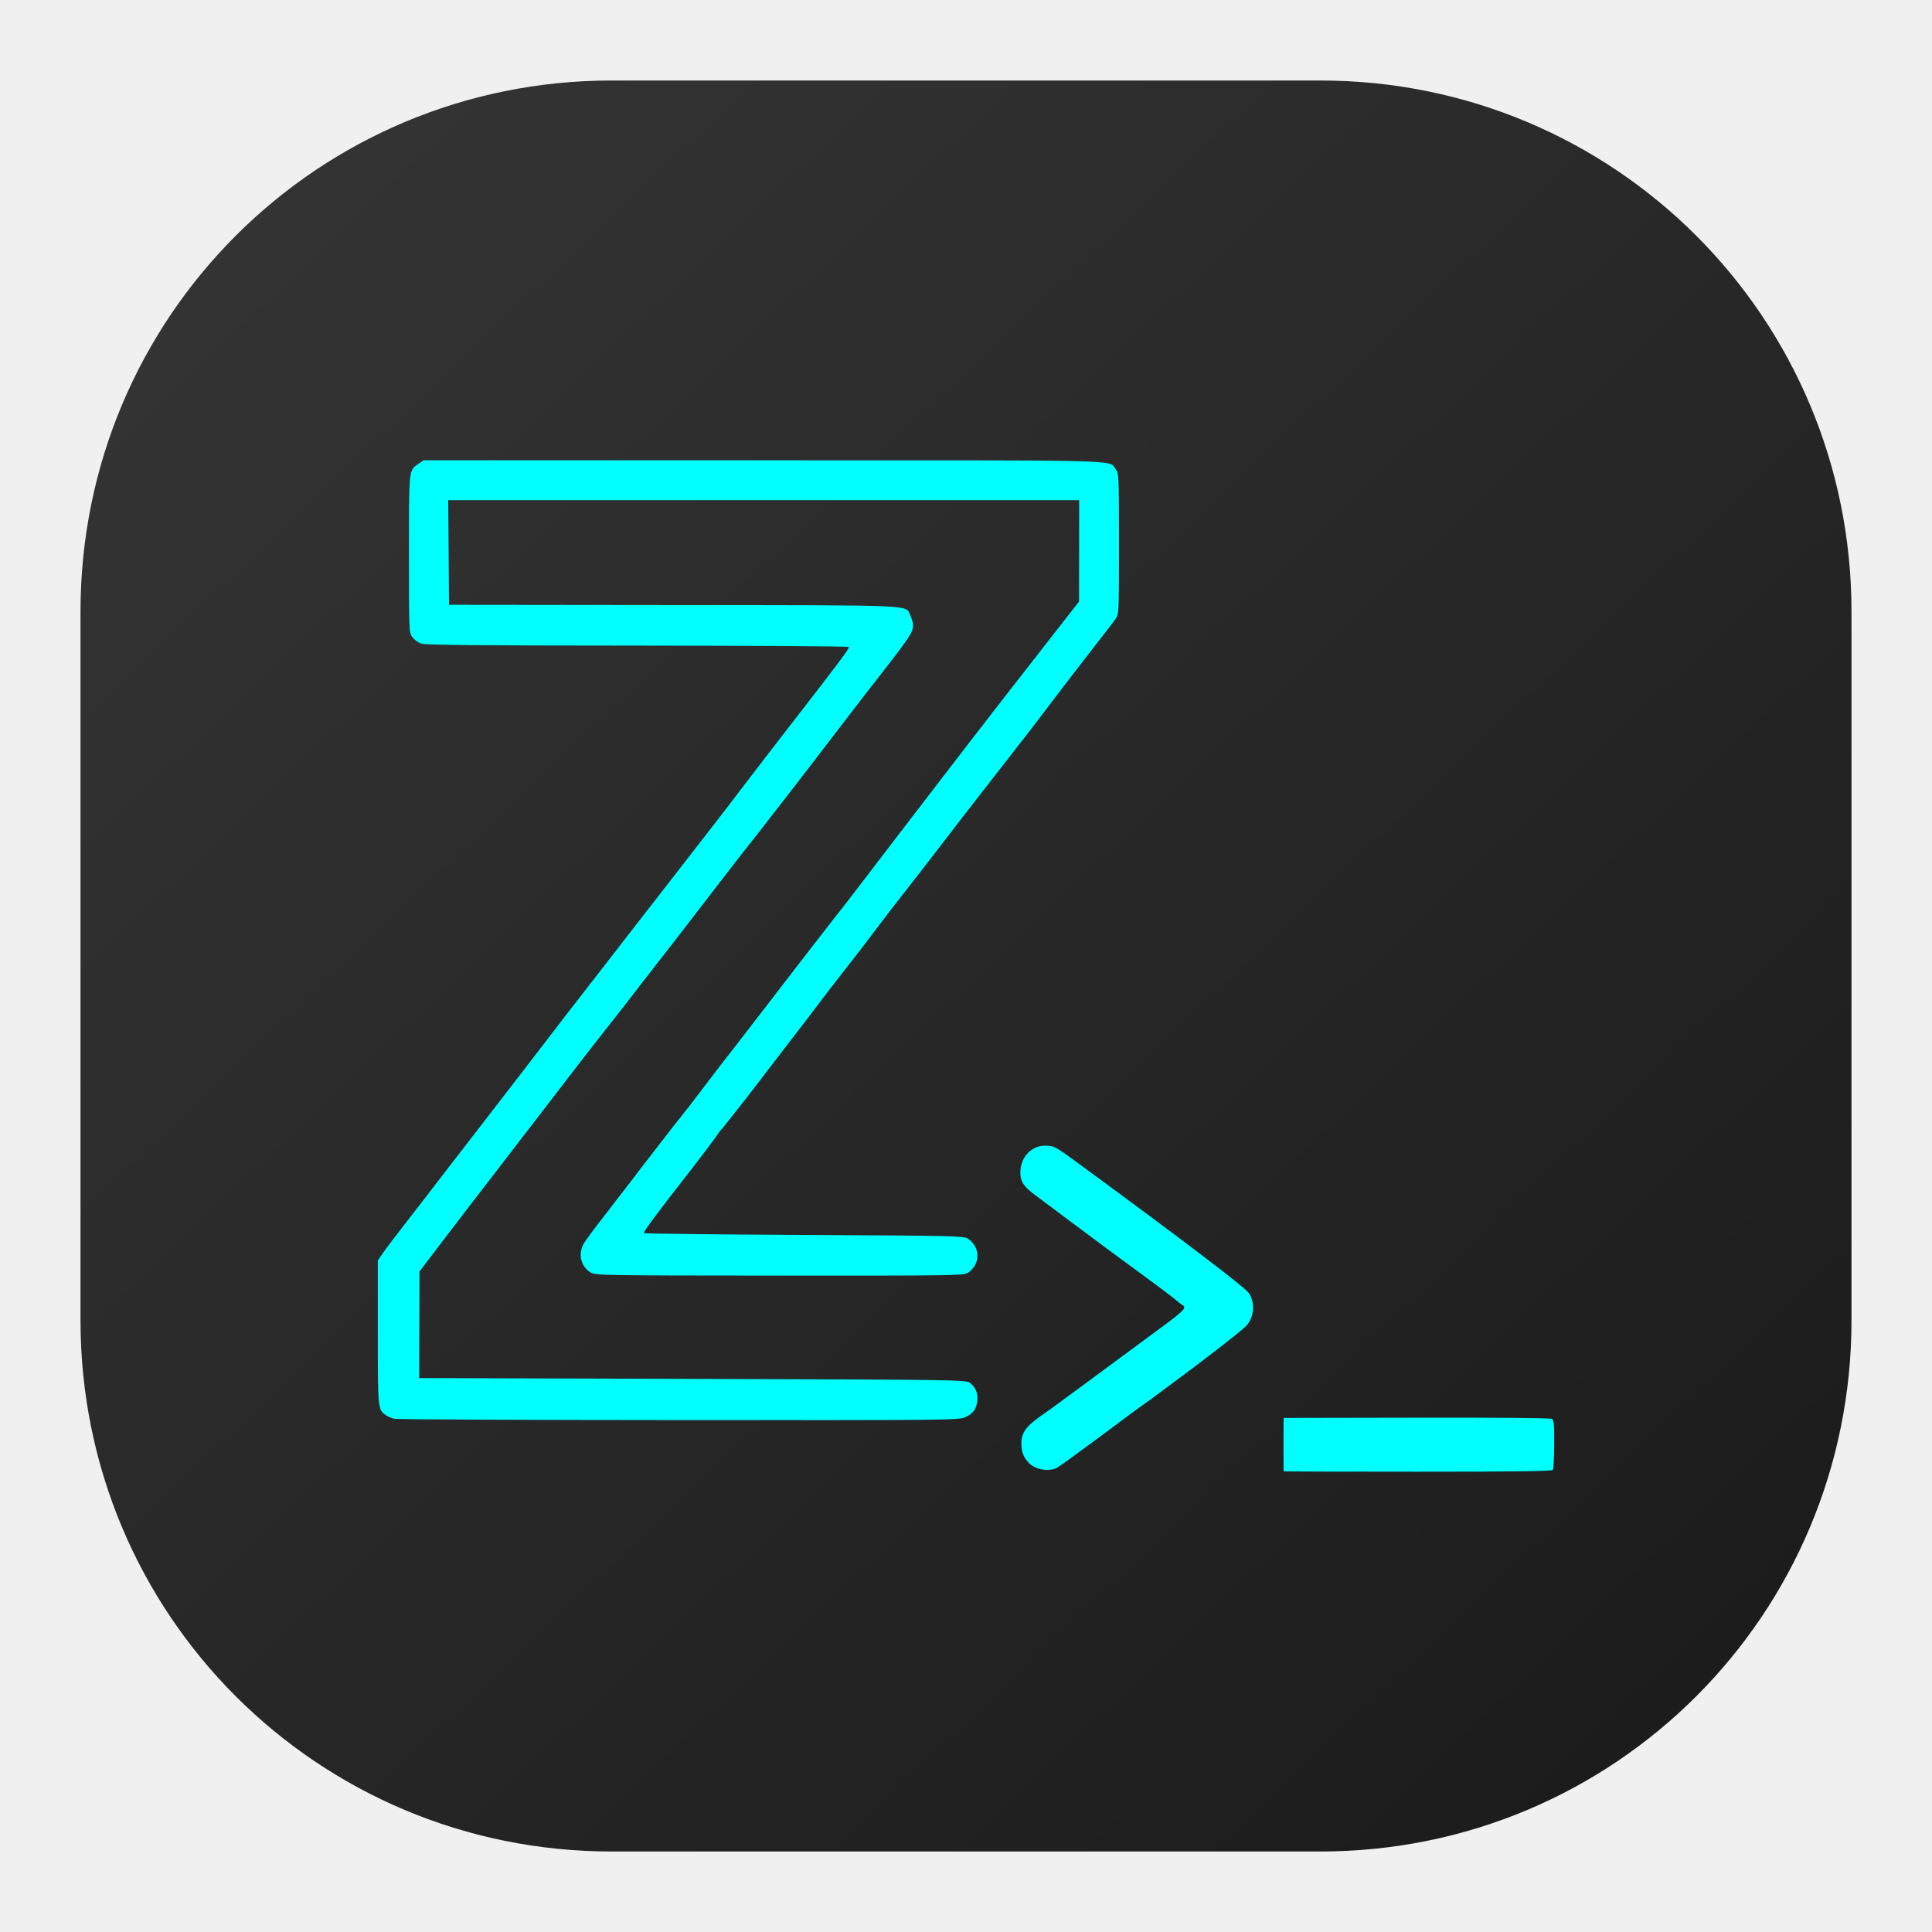
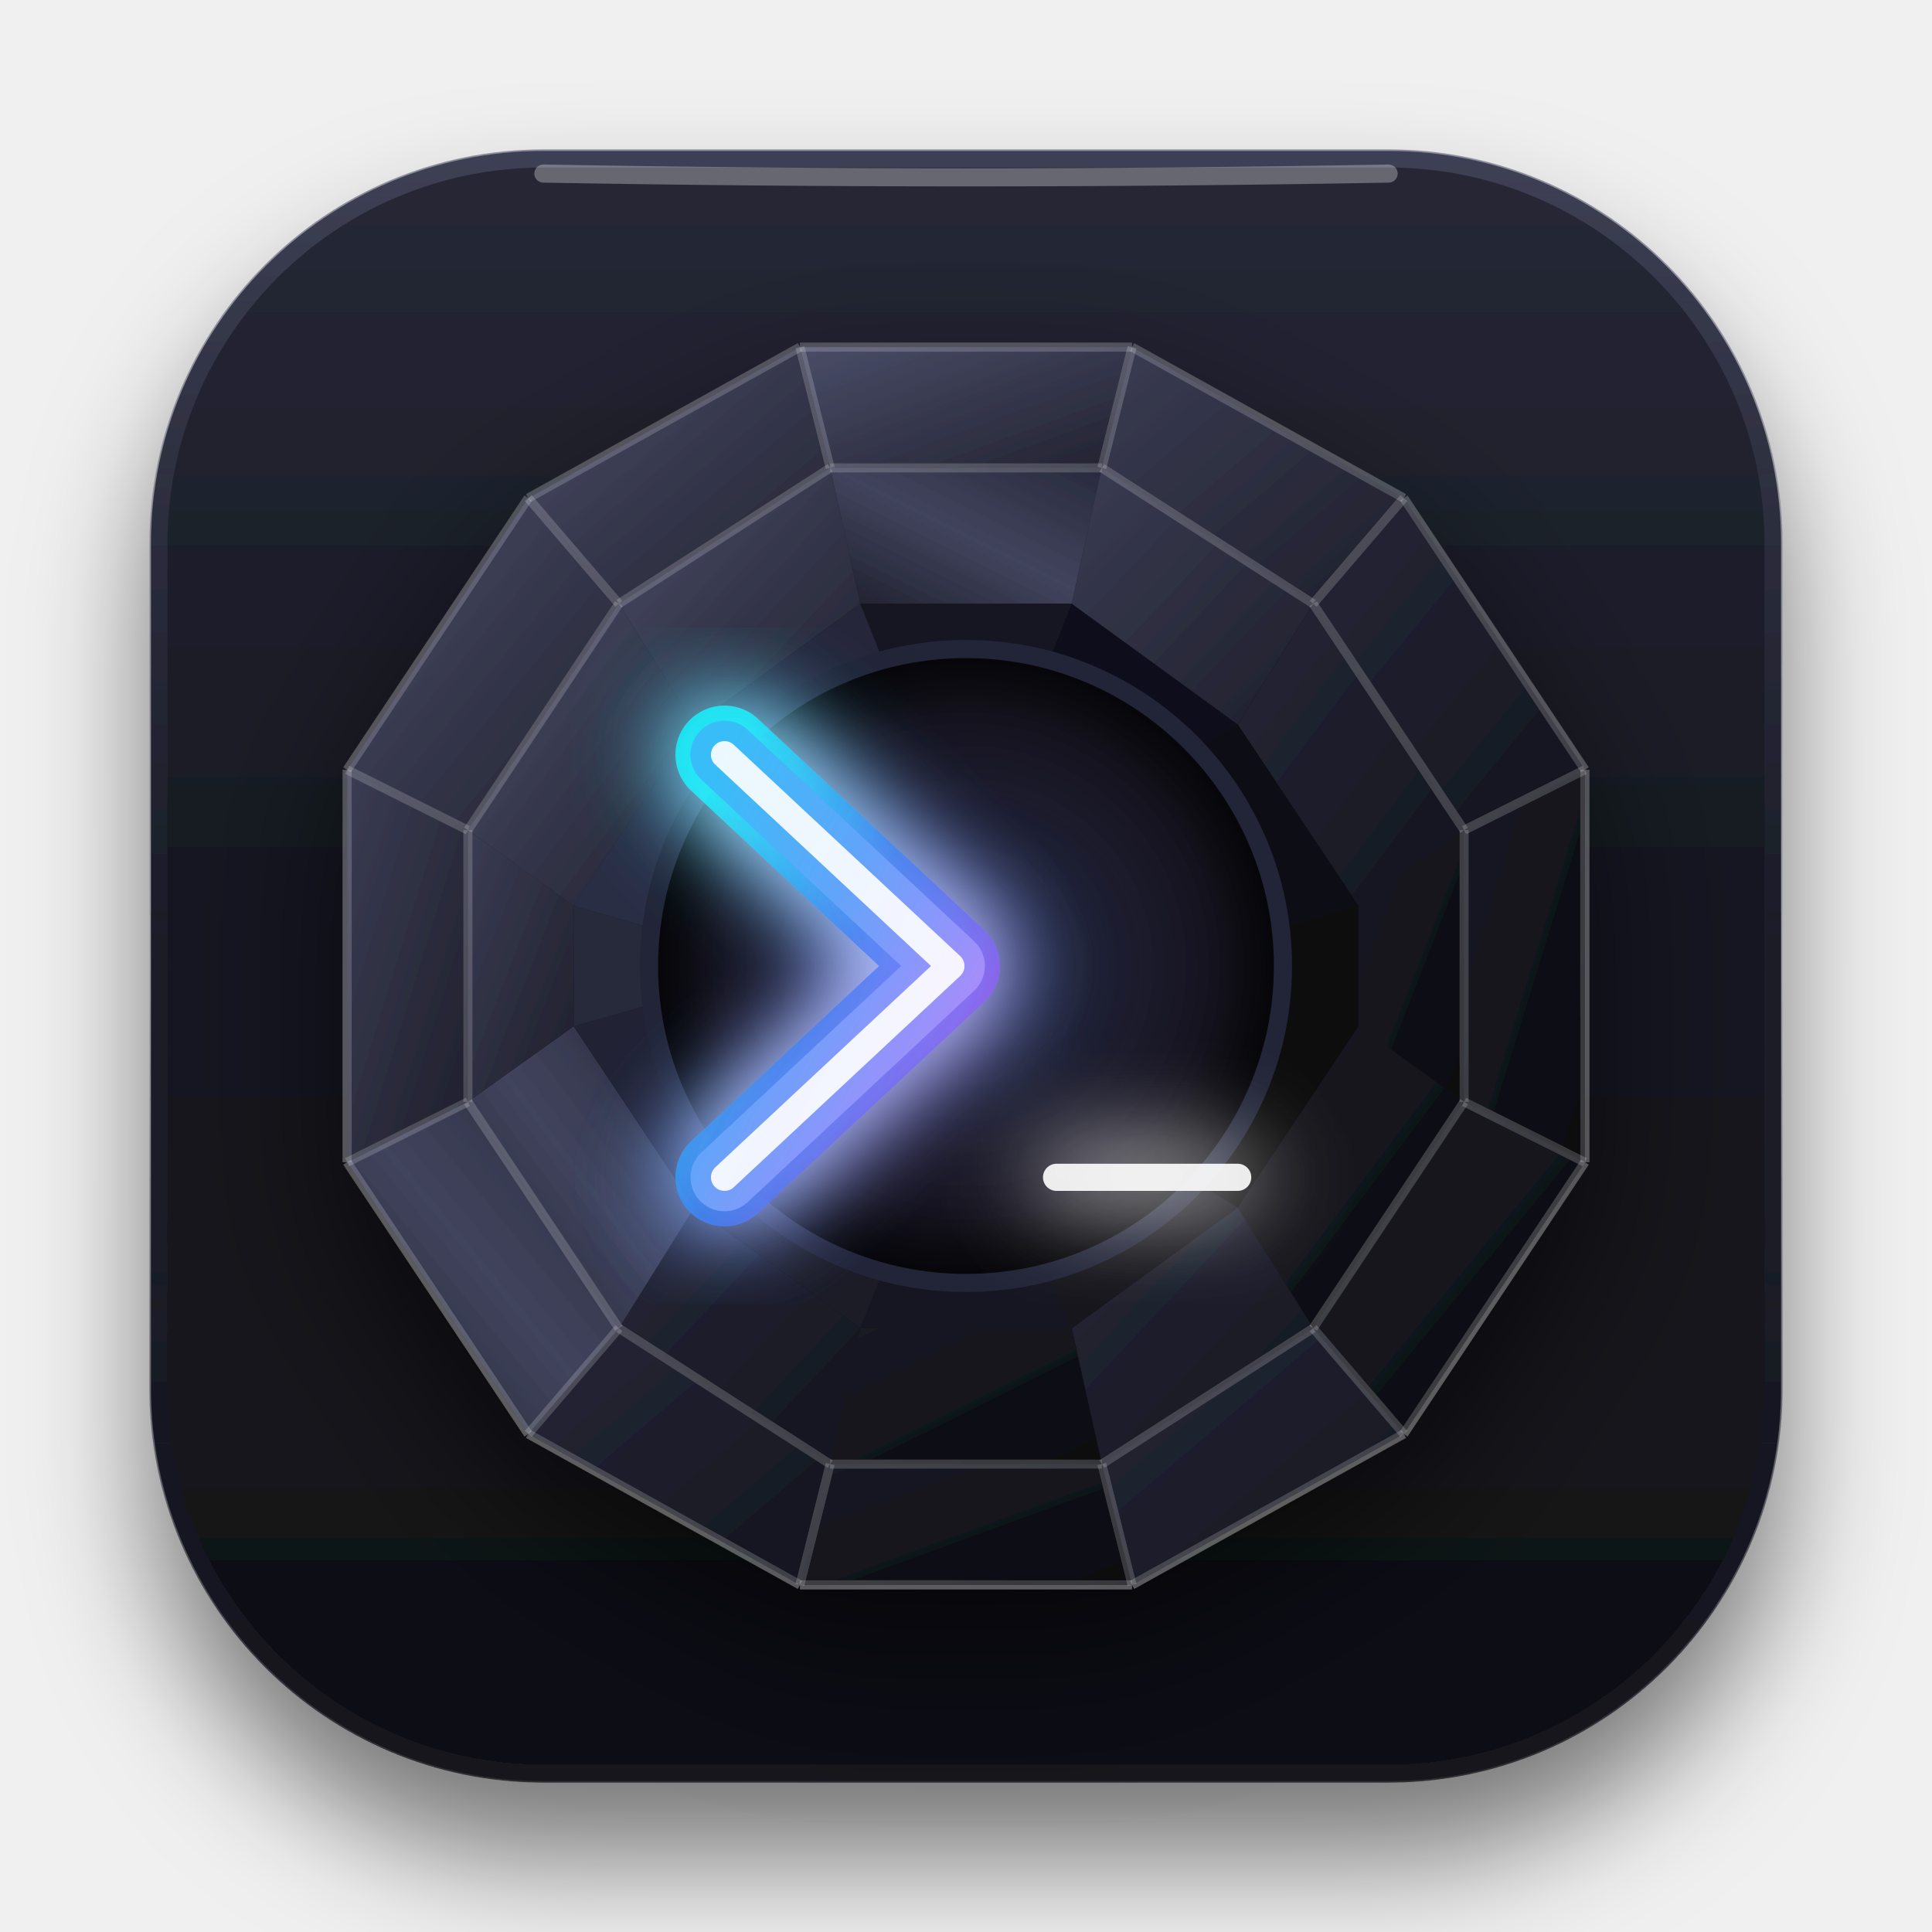
- <svg xmlns="http://www.w3.org/2000/svg" version="1.1" id="svg1" width="24" height="24" viewBox="0 0 24 24" xml:space="preserve">
-   <defs id="defs1">
-     <linearGradient id="linearGradient41">
-       <stop style="stop-color:#000000;stop-opacity:1;" offset="0" id="stop261" />
-       <stop style="stop-color:#000000;stop-opacity:0;" offset="1" id="stop262" />
+ <svg xmlns="http://www.w3.org/2000/svg" viewBox="0 0 128 128" width="128" height="128">
+   <defs>
+     <filter id="squircle-shadow" x="-10%" y="-10%" width="125%" height="125%">
+       <feDropShadow dx="0" dy="5" stdDeviation="4" flood-color="#000000" flood-opacity="0.5" />
+     </filter>
+     <filter id="gem-shadow" x="-20%" y="-20%" width="140%" height="140%">
+       <feDropShadow dx="0" dy="4" stdDeviation="5" flood-color="#000000" flood-opacity="0.6" />
+     </filter>
+     <filter id="neon-glow" x="-30%" y="-30%" width="160%" height="160%">
+       <feGaussianBlur stdDeviation="3" result="blur1" />
+       <feGaussianBlur stdDeviation="1.5" result="blur2" />
+       <feMerge>
+         <feMergeNode in="blur1" />
+         <feMergeNode in="blur2" />
+         <feMergeNode in="SourceGraphic" />
+       </feMerge>
+     </filter>
+     <linearGradient id="bg-grad" x1="0%" y1="0%" x2="0%" y2="100%">
+       <stop offset="0%" stop-color="#262837" />
+       <stop offset="40%" stop-color="#191a24" />
+       <stop offset="100%" stop-color="#0f0f15" />
    </linearGradient>
-     <linearGradient x1="22.188" y1="23.062" x2="3.228" y2="3.073" gradientUnits="userSpaceOnUse" gradientTransform="scale(0.75)" spreadMethod="pad" id="linearGradient3">
-       <stop style="stop-opacity:1;stop-color:#1a1a1a" offset="0" id="stop1" />
-       <stop style="stop-opacity:1;stop-color:#333333" offset="1" id="stop2" />
+     <linearGradient id="bg-border" x1="0%" y1="0%" x2="0%" y2="100%">
+       <stop offset="0%" stop-color="#4e5169" stop-opacity="0.6" />
+       <stop offset="50%" stop-color="#2a2c3d" stop-opacity="0.2" />
+       <stop offset="100%" stop-color="#14141d" stop-opacity="0.8" />
+     </linearGradient>
+     <linearGradient id="facet-top" x1="0%" y1="0%" x2="100%" y2="100%">
+       <stop offset="0%" stop-color="#4a4d68" />
+       <stop offset="100%" stop-color="#212230" />
+     </linearGradient>
+     <linearGradient id="facet-light" x1="0%" y1="0%" x2="100%" y2="100%">
+       <stop offset="0%" stop-color="#3b3d54" />
+       <stop offset="100%" stop-color="#1e1f2b" />
+     </linearGradient>
+     <linearGradient id="facet-mid" x1="0%" y1="0%" x2="100%" y2="100%">
+       <stop offset="0%" stop-color="#252636" />
+       <stop offset="100%" stop-color="#14151e" />
+     </linearGradient>
+     <linearGradient id="facet-dark" x1="0%" y1="0%" x2="100%" y2="100%">
+       <stop offset="0%" stop-color="#1a1b26" />
+       <stop offset="100%" stop-color="#0a0a0f" />
+     </linearGradient>
+     <linearGradient id="facet-shine" x1="0%" y1="100%" x2="100%" y2="0%">
+       <stop offset="0%" stop-color="#1e202d" />
+       <stop offset="50%" stop-color="#41445d" />
+       <stop offset="100%" stop-color="#282a3c" />
+     </linearGradient>
+     <radialGradient id="core-glow" cx="50%" cy="50%" r="50%">
+       <stop offset="0%" stop-color="#38bdf8" stop-opacity="0.25" />
+       <stop offset="45%" stop-color="#818cf8" stop-opacity="0.12" />
+       <stop offset="80%" stop-color="#c084fc" stop-opacity="0.05" />
+       <stop offset="100%" stop-color="#090a0f" stop-opacity="0" />
+     </radialGradient>
+     <radialGradient id="inner-void" cx="50%" cy="50%" r="50%">
+       <stop offset="0%" stop-color="#13141d" />
+       <stop offset="75%" stop-color="#0c0d12" />
+       <stop offset="100%" stop-color="#060609" />
+     </radialGradient>
+     <linearGradient id="prompt-grad" x1="0%" y1="0%" x2="100%" y2="100%">
+       <stop offset="0%" stop-color="#38bdf8" />
+       <stop offset="40%" stop-color="#60a5fa" />
+       <stop offset="100%" stop-color="#c084fc" />
+     </linearGradient>
+     <linearGradient id="prompt-glow-grad" x1="0%" y1="0%" x2="100%" y2="100%">
+       <stop offset="0%" stop-color="#00f2fe" />
+       <stop offset="50%" stop-color="#3b82f6" />
+       <stop offset="100%" stop-color="#a855f7" />
    </linearGradient>
  </defs>
-   <g id="g1">
-     <path id="path3" d="m 5.699,0.75 h 6.602 c 2.742,0 4.949,2.207 4.949,4.949 v 6.602 c 0,2.742 -2.207,4.949 -4.949,4.949 H 5.699 C 2.957,17.25 0.75,15.043 0.75,12.301 V 5.699 C 0.75,2.957 2.957,0.75 5.699,0.75 Z" style="fill:url(#linearGradient3);stroke:none" transform="scale(1.333333)" />
-     <path style="fill:#00ffff;stroke-width:1.996" d="m 19.291,18.257 c 0.008,-0.013 0.015,-0.156 0.016,-0.318 0.001,-0.24 -0.004,-0.298 -0.028,-0.313 -0.018,-0.011 -0.692,-0.017 -1.681,-0.015 l -1.652,0.003 -0.001,0.041 c -0.001,0.049 -0.001,0.615 1.8e-4,0.622 5.54e-4,0.003 0.751,0.005 1.667,0.005 1.258,0 1.669,-0.006 1.68,-0.023 z m -6.159,-0.025 c 0.03,-0.016 0.262,-0.184 0.516,-0.373 0.254,-0.19 0.505,-0.376 0.559,-0.413 0.053,-0.037 0.127,-0.09 0.162,-0.118 0.036,-0.027 0.114,-0.085 0.174,-0.129 0.405,-0.297 0.891,-0.675 0.943,-0.733 0.094,-0.107 0.107,-0.282 0.029,-0.401 -0.048,-0.073 -0.813,-0.655 -2.149,-1.635 -0.258,-0.189 -0.274,-0.198 -0.383,-0.198 -0.163,0 -0.293,0.129 -0.306,0.302 -0.01,0.131 0.03,0.2 0.177,0.308 0.058,0.043 0.247,0.184 0.42,0.314 0.331,0.248 0.572,0.427 1.009,0.747 0.145,0.106 0.29,0.216 0.323,0.245 0.033,0.028 0.072,0.059 0.087,0.067 0.049,0.028 0.01,0.07 -0.229,0.247 -0.129,0.095 -0.405,0.299 -0.612,0.452 -0.207,0.153 -0.434,0.32 -0.503,0.371 -0.069,0.05 -0.159,0.116 -0.198,0.146 -0.04,0.03 -0.135,0.098 -0.212,0.152 -0.196,0.137 -0.252,0.216 -0.251,0.353 9.26e-4,0.103 0.029,0.173 0.097,0.241 0.082,0.082 0.247,0.108 0.349,0.055 z m -1.143,-0.626 c 0.099,-0.044 0.141,-0.101 0.152,-0.209 0.01,-0.094 -0.026,-0.174 -0.1,-0.223 -0.05,-0.033 -0.251,-0.035 -3.444,-0.045 l -3.39,-0.01 0.002,-0.662 0.002,-0.662 0.282,-0.37 c 0.294,-0.386 0.438,-0.573 0.619,-0.807 0.059,-0.076 0.166,-0.215 0.237,-0.308 0.071,-0.093 0.136,-0.178 0.145,-0.189 0.017,-0.02 0.079,-0.101 0.588,-0.764 0.164,-0.213 0.379,-0.49 0.479,-0.615 0.1,-0.126 0.239,-0.304 0.309,-0.396 0.07,-0.092 0.143,-0.186 0.161,-0.208 0.052,-0.064 0.638,-0.821 0.927,-1.198 0.145,-0.189 0.28,-0.363 0.3,-0.387 0.071,-0.084 0.864,-1.109 1.162,-1.501 0.087,-0.114 0.228,-0.297 0.313,-0.407 0.591,-0.756 0.609,-0.783 0.609,-0.885 0,-0.023 -0.015,-0.073 -0.032,-0.111 -0.066,-0.139 0.15,-0.13 -2.942,-0.133 l -2.79,-0.003 -0.005,-0.65 -0.005,-0.65 h 3.919 3.919 l -8.4e-4,0.63 -8.41e-4,0.63 -0.312,0.399 c -0.425,0.543 -0.936,1.201 -1.056,1.358 -0.054,0.071 -0.208,0.272 -0.343,0.446 -0.291,0.378 -0.943,1.229 -0.998,1.302 -0.053,0.071 -0.29,0.378 -0.321,0.414 -0.041,0.05 -0.724,0.934 -0.915,1.184 -0.099,0.129 -0.249,0.324 -0.335,0.434 -0.086,0.109 -0.241,0.31 -0.344,0.446 -0.103,0.136 -0.199,0.261 -0.212,0.278 -0.209,0.264 -0.291,0.368 -0.373,0.476 -0.054,0.071 -0.11,0.142 -0.123,0.159 -0.013,0.016 -0.121,0.156 -0.238,0.31 -0.118,0.154 -0.287,0.373 -0.375,0.486 -0.089,0.113 -0.18,0.237 -0.203,0.276 -0.08,0.131 -0.043,0.293 0.084,0.368 0.058,0.034 0.174,0.036 2.345,0.037 2.15,0.001 2.287,-7.14e-4 2.337,-0.034 0.16,-0.105 0.16,-0.321 1.7e-5,-0.426 -0.05,-0.033 -0.185,-0.036 -2.032,-0.045 -1.088,-0.005 -1.984,-0.016 -1.991,-0.023 -0.012,-0.012 0.146,-0.225 0.599,-0.805 0.121,-0.155 0.249,-0.325 0.285,-0.377 0.036,-0.053 0.07,-0.1 0.077,-0.105 0.007,-0.005 0.056,-0.066 0.11,-0.135 0.054,-0.069 0.13,-0.165 0.168,-0.213 0.038,-0.048 0.177,-0.228 0.308,-0.4 0.131,-0.172 0.249,-0.326 0.263,-0.343 0.028,-0.034 0.426,-0.554 0.501,-0.655 0.027,-0.036 0.135,-0.174 0.238,-0.306 0.104,-0.132 0.255,-0.329 0.336,-0.438 0.081,-0.109 0.233,-0.306 0.337,-0.438 0.104,-0.132 0.328,-0.42 0.497,-0.641 0.169,-0.221 0.393,-0.51 0.497,-0.643 0.448,-0.573 0.622,-0.797 0.862,-1.115 0.14,-0.186 0.364,-0.476 0.496,-0.645 0.133,-0.169 0.261,-0.336 0.284,-0.37 0.043,-0.062 0.043,-0.07 0.043,-0.935 0,-0.855 -8.43e-4,-0.873 -0.041,-0.925 -0.094,-0.12 0.234,-0.111 -4.377,-0.111 h -4.221 l -0.065,0.045 c -0.119,0.082 -0.116,0.052 -0.116,1.118 0,0.961 7.01e-4,0.979 0.042,1.034 0.023,0.031 0.072,0.067 0.109,0.08 0.051,0.018 0.712,0.024 2.692,0.025 1.443,6.16e-4 2.624,0.008 2.624,0.017 0,0.024 -0.15,0.225 -0.596,0.799 -0.224,0.289 -0.541,0.699 -0.703,0.912 -0.162,0.213 -0.345,0.451 -0.406,0.529 -0.061,0.078 -0.175,0.226 -0.254,0.327 -0.079,0.102 -0.414,0.534 -0.745,0.959 -0.758,0.975 -0.83,1.069 -1.436,1.858 -0.154,0.201 -0.413,0.536 -0.575,0.745 -0.162,0.209 -0.358,0.462 -0.434,0.562 -0.076,0.1 -0.238,0.309 -0.358,0.463 -0.121,0.155 -0.248,0.323 -0.283,0.374 l -0.064,0.093 v 0.892 c 0,0.955 5.95e-4,0.961 0.1,1.03 0.024,0.017 0.072,0.037 0.106,0.045 0.034,0.008 1.624,0.015 3.534,0.016 3.338,0.002 3.476,5.78e-4 3.555,-0.035 z" id="path299" />
+   <g filter="url(#squircle-shadow)">
+     <rect x="10" y="10" width="108" height="108" rx="26" ry="26" fill="url(#bg-grad)" />
+     <rect x="10.5" y="10.5" width="107" height="107" rx="25.5" ry="25.5" fill="none" stroke="url(#bg-border)" stroke-width="1.2" />
  </g>
+   <g filter="url(#gem-shadow)">
+     <polygon points="53,23 75,23 73,31 55,31" fill="url(#facet-top)" />
+     <polygon points="75,23 93,33 87,40 73,31" fill="url(#facet-light)" />
+     <polygon points="93,33 105,51 97,55 87,40" fill="url(#facet-mid)" />
+     <polygon points="105,51 105,77 97,73 97,55" fill="url(#facet-dark)" />
+     <polygon points="105,77 93,95 87,88 97,73" fill="url(#facet-dark)" />
+     <polygon points="93,95 75,105 73,97 87,88" fill="url(#facet-mid)" />
+     <polygon points="75,105 53,105 55,97 73,97" fill="url(#facet-dark)" />
+     <polygon points="53,105 35,95 41,88 55,97" fill="url(#facet-mid)" />
+     <polygon points="35,95 23,77 31,73 41,88" fill="url(#facet-shine)" />
+     <polygon points="23,77 23,51 31,55 31,73" fill="url(#facet-light)" />
+     <polygon points="23,51 35,33 41,40 31,55" fill="url(#facet-top)" />
+     <polygon points="35,33 53,23 55,31 41,40" fill="url(#facet-top)" />
+     <polygon points="55,31 73,31 71,40 57,40" fill="url(#facet-shine)" />
+     <polygon points="73,31 87,40 82,48 71,40" fill="url(#facet-light)" />
+     <polygon points="87,40 97,55 90,60 82,48" fill="url(#facet-mid)" />
+     <polygon points="97,55 97,73 90,68 90,60" fill="url(#facet-dark)" />
+     <polygon points="97,73 87,88 82,80 90,68" fill="url(#facet-dark)" />
+     <polygon points="87,88 73,97 71,88 82,80" fill="url(#facet-mid)" />
+     <polygon points="73,97 55,97 57,88 71,88" fill="url(#facet-dark)" />
+     <polygon points="55,97 41,88 46,80 57,88" fill="url(#facet-mid)" />
+     <polygon points="41,88 31,73 38,68 46,80" fill="url(#facet-shine)" />
+     <polygon points="31,73 31,55 38,60 38,68" fill="url(#facet-light)" />
+     <polygon points="31,55 41,40 46,48 38,60" fill="url(#facet-top)" />
+     <polygon points="41,40 55,31 57,40 46,48" fill="url(#facet-top)" />
+     <polygon points="57,40 71,40 69,45 59,45" fill="#141520" />
+     <polygon points="71,40 82,48 77,51 69,45" fill="#10111a" />
+     <polygon points="82,48 90,60 83,62 77,51" fill="#0c0d14" />
+     <polygon points="90,60 90,68 83,66 83,62" fill="#08090e" />
+     <polygon points="90,68 82,80 77,77 83,66" fill="#0a0b10" />
+     <polygon points="82,80 71,88 69,83 77,77" fill="#12131b" />
+     <polygon points="71,88 57,88 59,83 69,83" fill="#161722" />
+     <polygon points="57,88 46,80 51,77 59,83" fill="#1a1b28" />
+     <polygon points="46,80 38,68 45,66 51,77" fill="#222434" />
+     <polygon points="38,68 38,60 45,62 45,66" fill="#26293a" />
+     <polygon points="38,60 46,48 51,51 45,62" fill="#2c2f44" />
+     <polygon points="46,48 57,40 59,45 51,51" fill="#25273b" />
+     <g stroke="#ffffff" stroke-opacity="0.18" stroke-width="0.6" fill="none">
+       <line x1="53" y1="23" x2="75" y2="23" />
+       <line x1="75" y1="23" x2="93" y2="33" />
+       <line x1="93" y1="33" x2="105" y2="51" />
+       <line x1="105" y1="51" x2="105" y2="77" />
+       <line x1="105" y1="77" x2="93" y2="95" />
+       <line x1="93" y1="95" x2="75" y2="105" />
+       <line x1="75" y1="105" x2="53" y2="105" />
+       <line x1="53" y1="105" x2="35" y2="95" />
+       <line x1="35" y1="95" x2="23" y2="77" />
+       <line x1="23" y1="77" x2="23" y2="51" />
+       <line x1="23" y1="51" x2="35" y2="33" />
+       <line x1="35" y1="33" x2="53" y2="23" />
+       <line x1="55" y1="31" x2="73" y2="31" />
+       <line x1="73" y1="31" x2="87" y2="40" />
+       <line x1="87" y1="40" x2="97" y2="55" />
+       <line x1="97" y1="55" x2="97" y2="73" />
+       <line x1="97" y1="73" x2="87" y2="88" />
+       <line x1="87" y1="88" x2="73" y2="97" />
+       <line x1="73" y1="97" x2="55" y2="97" />
+       <line x1="55" y1="97" x2="41" y2="88" />
+       <line x1="41" y1="88" x2="31" y2="73" />
+       <line x1="31" y1="73" x2="31" y2="55" />
+       <line x1="31" y1="55" x2="41" y2="40" />
+       <line x1="41" y1="40" x2="55" y2="31" />
+       <line x1="53" y1="23" x2="55" y2="31" />
+       <line x1="75" y1="23" x2="73" y2="31" />
+       <line x1="93" y1="33" x2="87" y2="40" />
+       <line x1="105" y1="51" x2="97" y2="55" />
+       <line x1="105" y1="77" x2="97" y2="73" />
+       <line x1="93" y1="95" x2="87" y2="88" />
+       <line x1="75" y1="105" x2="73" y2="97" />
+       <line x1="53" y1="105" x2="55" y2="97" />
+       <line x1="35" y1="95" x2="41" y2="88" />
+       <line x1="23" y1="77" x2="31" y2="73" />
+       <line x1="23" y1="51" x2="31" y2="55" />
+       <line x1="35" y1="33" x2="41" y2="40" />
+     </g>
+   </g>
+   <circle cx="64" cy="64" r="21" fill="url(#inner-void)" />
+   <circle cx="64" cy="64" r="21" fill="url(#core-glow)" />
+   <circle cx="64" cy="64" r="21" fill="none" stroke="#222538" stroke-width="1.2" />
+   <g filter="url(#neon-glow)">
+     <path d="M 48 50 L 63 64 L 48 78" fill="none" stroke="url(#prompt-glow-grad)" stroke-width="6.5" stroke-linecap="round" stroke-linejoin="round" opacity="0.85" />
+     <line x1="70" y1="78" x2="82" y2="78" stroke="url(#prompt-glow-grad)" stroke-width="6.5" stroke-linecap="round" opacity="0.85" />
+     <path d="M 48 50 L 63 64 L 48 78" fill="none" stroke="url(#prompt-grad)" stroke-width="4.5" stroke-linecap="round" stroke-linejoin="round" />
+     <line x1="70" y1="78" x2="82" y2="78" stroke="url(#prompt-grad)" stroke-width="4.5" stroke-linecap="round" />
+     <path d="M 48 50 L 63 64 L 48 78" fill="none" stroke="#ffffff" stroke-width="1.8" stroke-linecap="round" stroke-linejoin="round" opacity="0.9" />
+     <line x1="70" y1="78" x2="82" y2="78" stroke="#ffffff" stroke-width="1.8" stroke-linecap="round" opacity="0.9" />
+   </g>
+   <path d="M 36 11.5 Q 64 12 92 11.5" fill="none" stroke="#ffffff" stroke-width="1.2" stroke-opacity="0.3" stroke-linecap="round" />
</svg>
